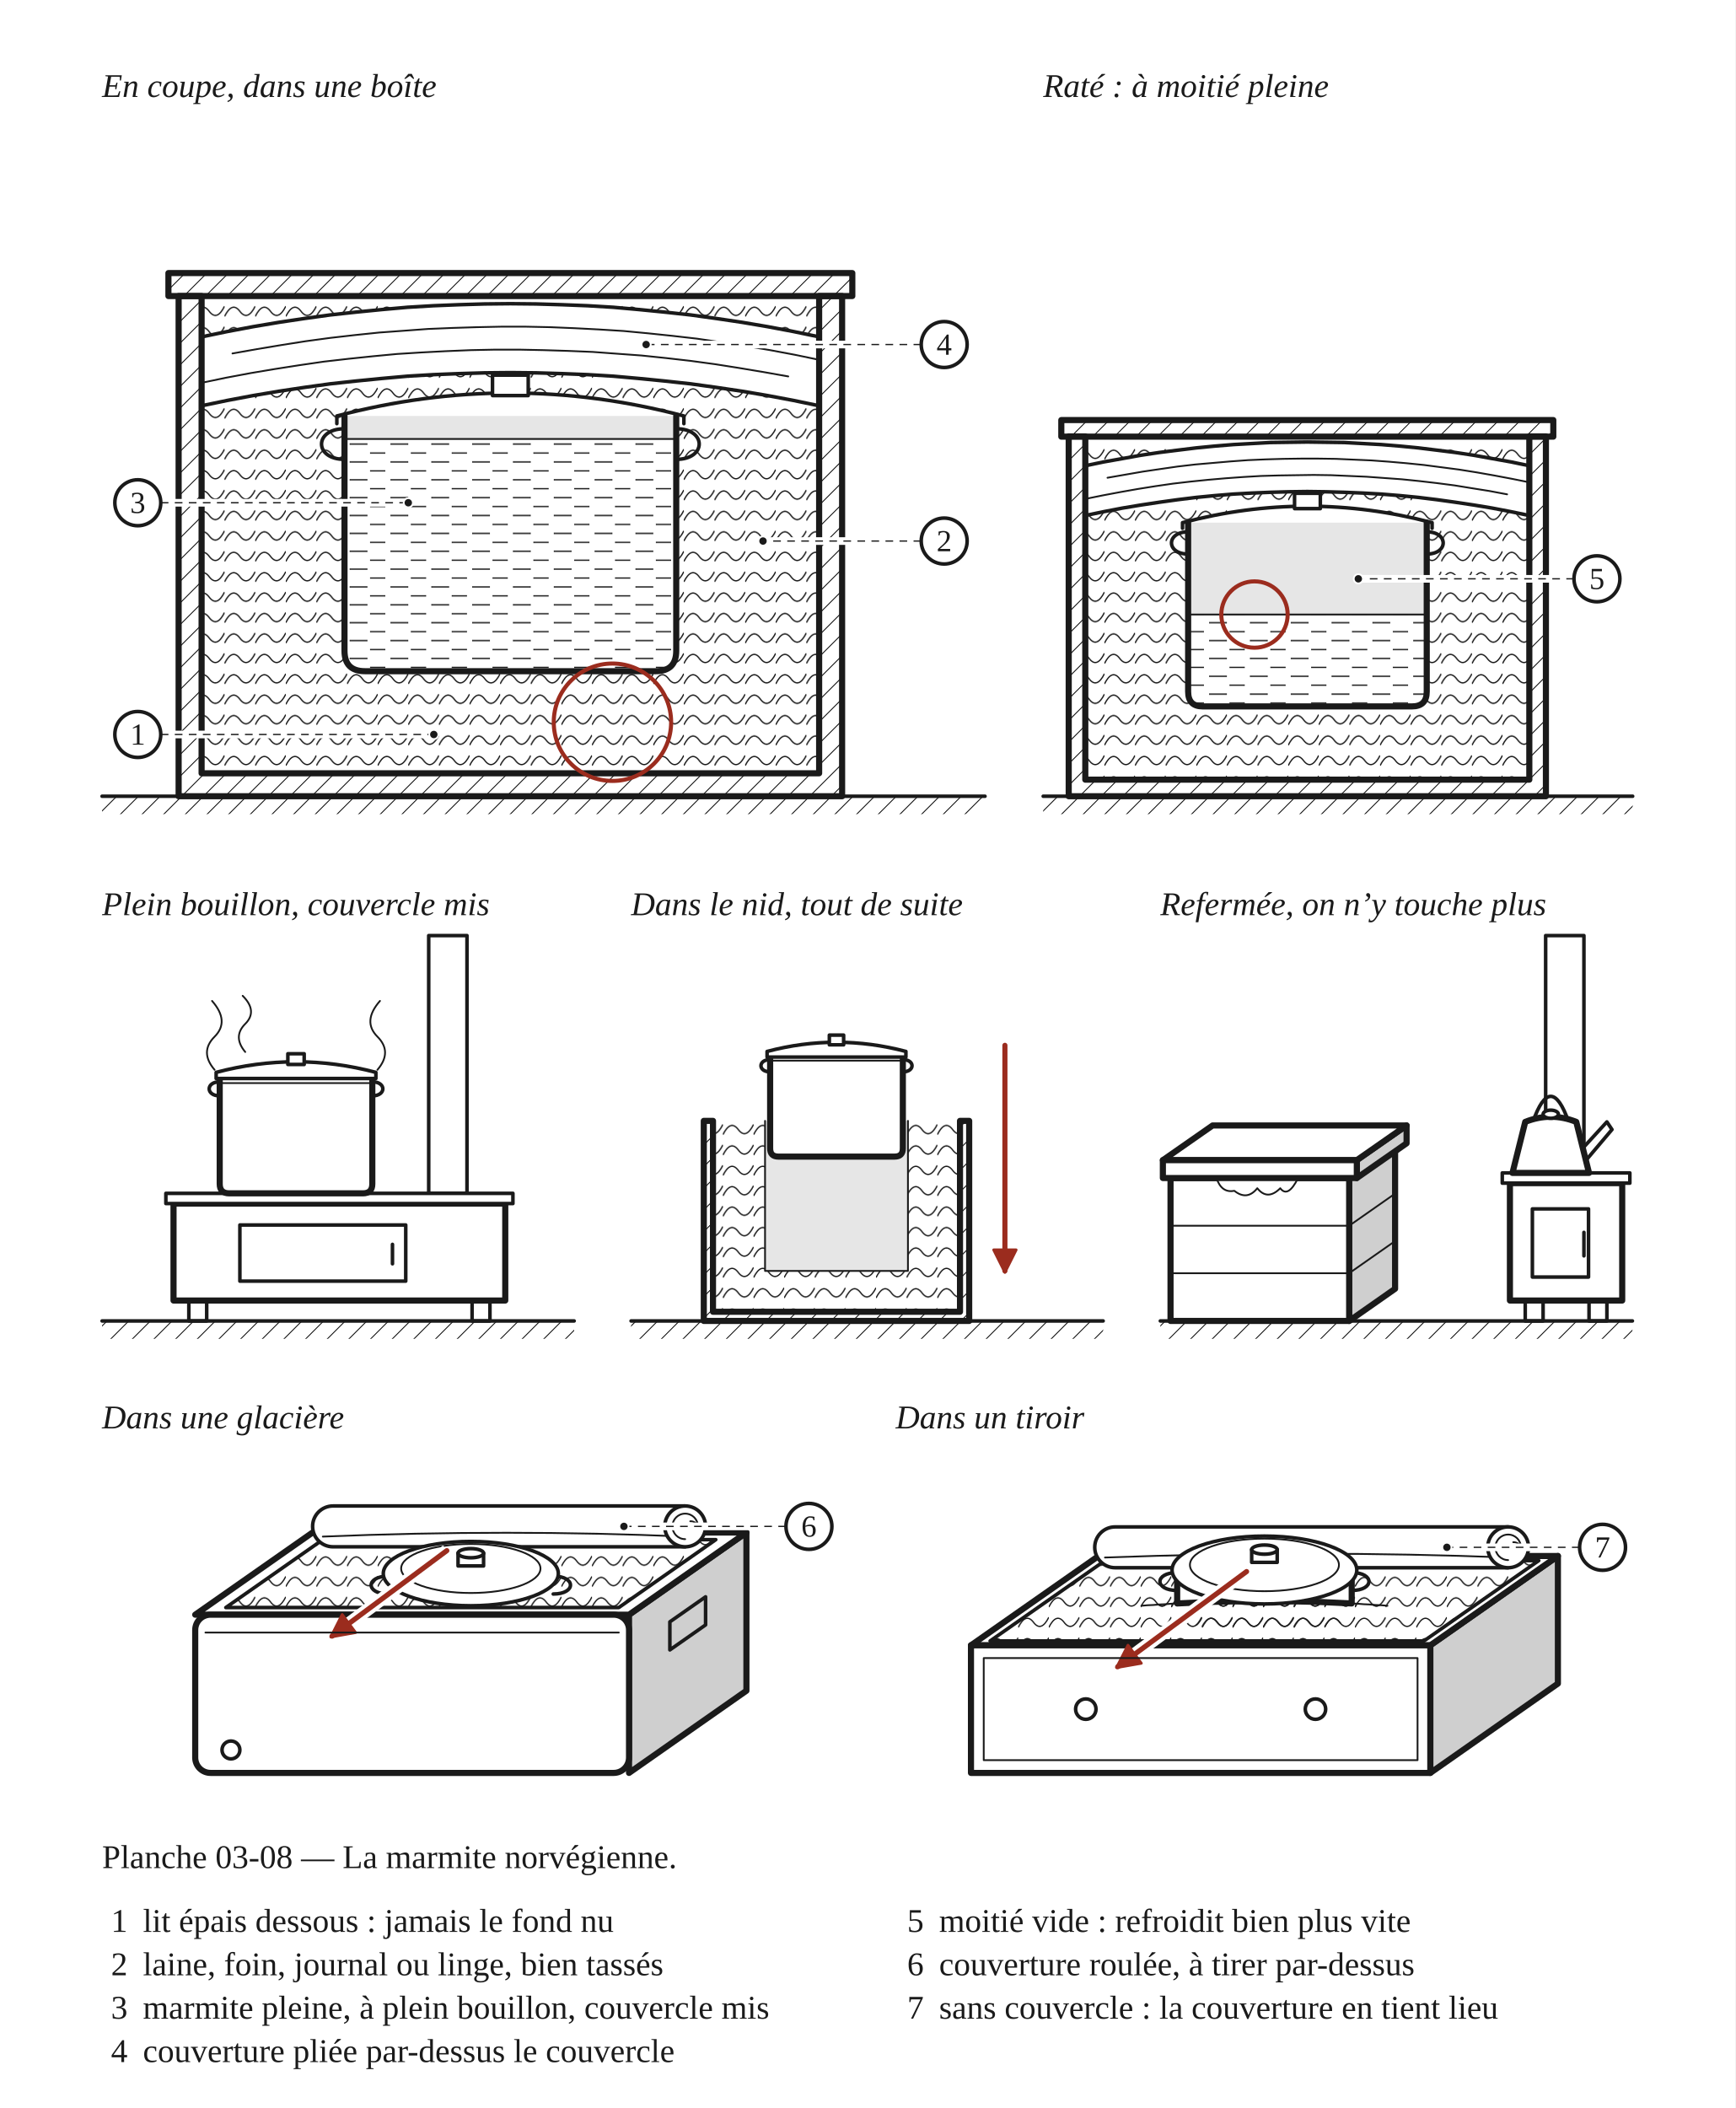
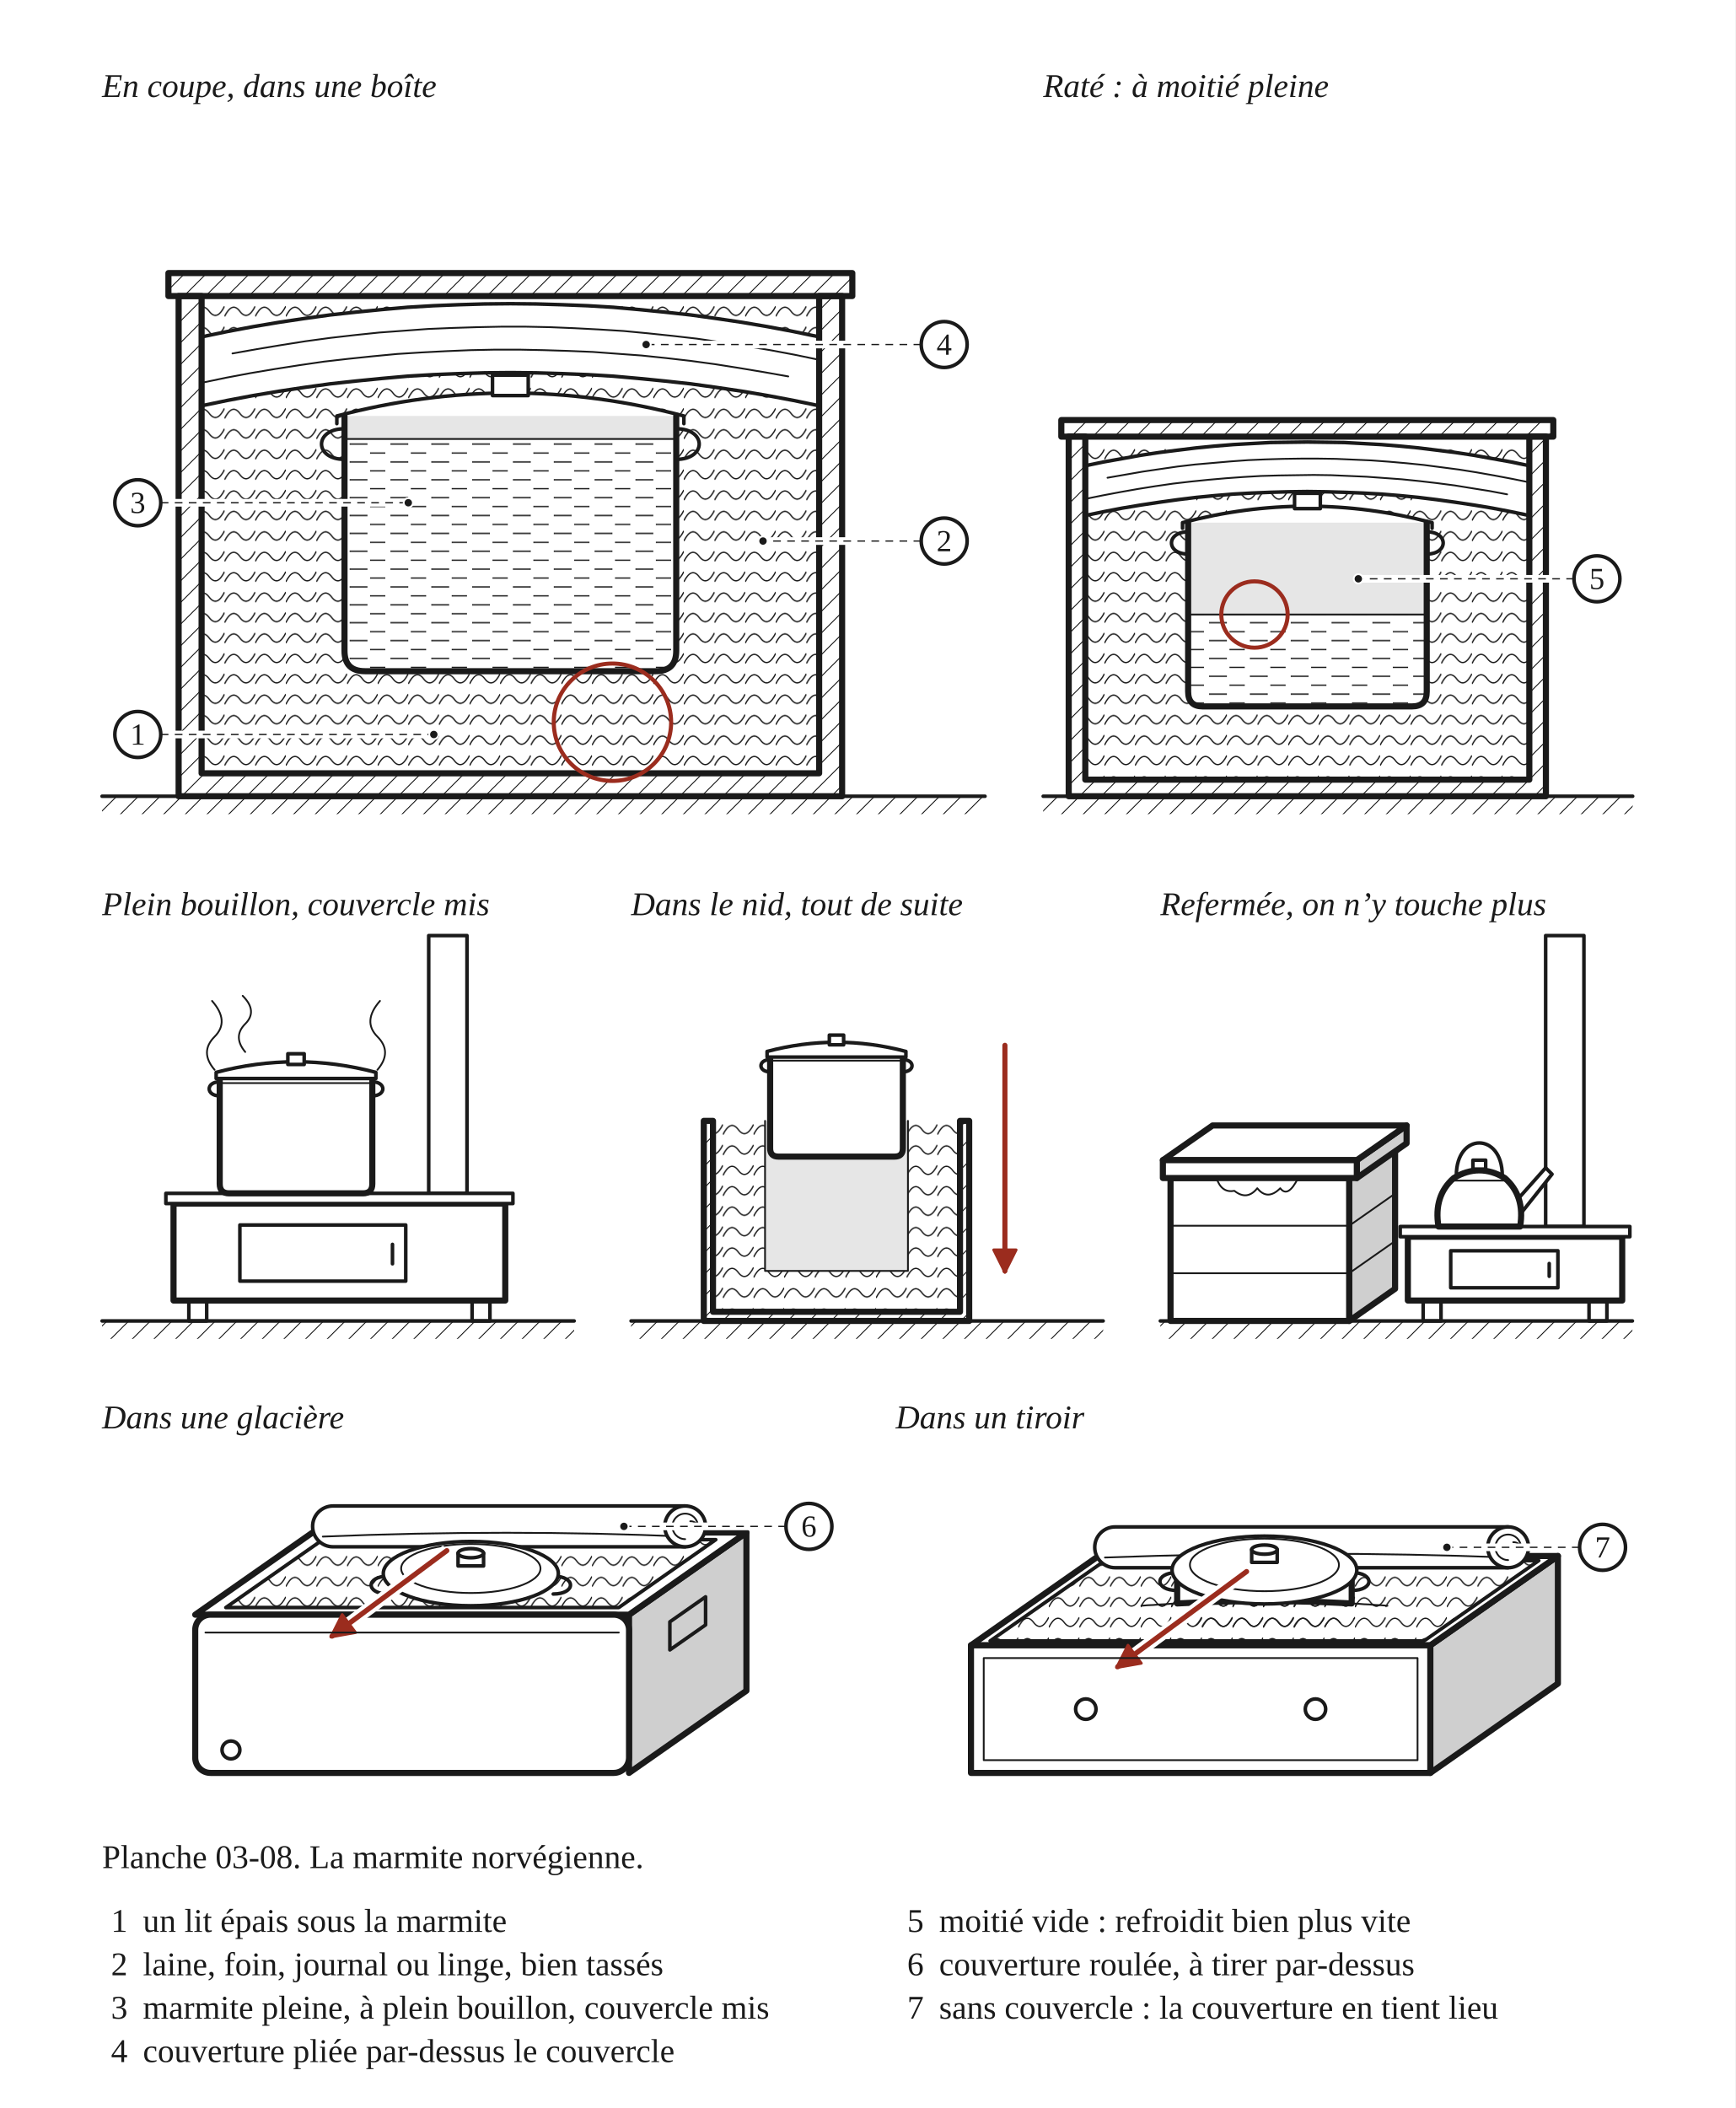
<svg xmlns="http://www.w3.org/2000/svg" width="680" height="826" viewBox="0 0 680 826" role="img">
  <defs>
    <pattern id="h-bois" width="6" height="6" patternUnits="userSpaceOnUse" patternTransform="rotate(45)">
      <line x1="0" y1="0" x2="0" y2="6" stroke="#1A1A1A" stroke-width="0.7" />
    </pattern>
    <pattern id="h-isolant" width="12" height="8" patternUnits="userSpaceOnUse">
      <path d="M0 6 Q3 0 6 4 T12 2" fill="none" stroke="#1A1A1A" stroke-width="0.5" />
    </pattern>
    <pattern id="h-eau" width="16" height="7" patternUnits="userSpaceOnUse">
      <line x1="1" y1="2" x2="8" y2="2" stroke="#1A1A1A" stroke-width="0.5" />
      <line x1="9" y1="5.5" x2="15" y2="5.5" stroke="#1A1A1A" stroke-width="0.5" />
    </pattern>
    <marker id="fl-r" viewBox="0 0 10 10" refX="8.5" refY="5" markerWidth="5.5" markerHeight="5.5" orient="auto-start-reverse">
      <path d="M1 1 L9 5 L1 9 Z" fill="#9B2C1E" stroke="#9B2C1E" stroke-width="1" stroke-linejoin="round" />
    </marker>
  </defs>
  <rect x="0" y="0" width="680" height="826" fill="#FFFFFF" />
  <text x="40" y="38" font-family="Georgia, 'Times New Roman', serif" font-size="13" font-style="italic" fill="#1A1A1A">En coupe, dans une boîte</text>
  <g transform="translate(40 46)" data-vue="coupe">
    <rect x="0" y="266" width="346" height="7" fill="url(#h-bois)" stroke="none" />
    <line x1="0" y1="266" x2="346" y2="266" fill="none" stroke="#1A1A1A" stroke-width="1.4" stroke-linejoin="round" stroke-linecap="round" />
    <rect x="39" y="70" width="242" height="187" fill="url(#h-isolant)" stroke="none" />
    <path d="M 95,122 C 83,122 83,134 95,134" fill="none" stroke="#1A1A1A" stroke-width="1.4" stroke-linejoin="round" stroke-linecap="round" />
    <path d="M 225,122 C 237,122 237,134 225,134" fill="none" stroke="#1A1A1A" stroke-width="1.4" stroke-linejoin="round" stroke-linecap="round" />
    <path d="M 95,117 L 95,209 Q 95,217 103,217 L 217,217 Q 225,217 225,209 L 225,117 L 228,117 Q 160,99 92,117 Z" fill="#FFFFFF" stroke="none" />
    <rect x="95" y="117" width="130" height="9" fill="#E6E6E6" stroke="none" />
    <path d="M 95,126 L 95,209 Q 95,217 103,217 L 217,217 Q 225,217 225,209 L 225,126 Z" fill="url(#h-eau)" stroke="none" />
    <line x1="95" y1="126" x2="225" y2="126" fill="none" stroke="#1A1A1A" stroke-width="0.7" stroke-linejoin="round" stroke-linecap="round" />
    <path d="M 95,117 L 95,209 Q 95,217 103,217 L 217,217 Q 225,217 225,209 L 225,117" fill="none" stroke="#1A1A1A" stroke-width="2.4" stroke-linejoin="round" stroke-linecap="round" />
    <path d="M 92,120 L 92,117 Q 160,99 228,117 L 228,120" fill="none" stroke="#1A1A1A" stroke-width="1.4" stroke-linejoin="round" stroke-linecap="round" />
    <rect x="153" y="101" width="14" height="8" fill="#FFFFFF" stroke="#1A1A1A" stroke-width="1.4" stroke-linejoin="round" stroke-linecap="round" />
    <path d="M 39,113 49.1,110.9 59.2,109 69.3,107.3 79.3,105.8 89.4,104.4 99.5,103.3 109.6,102.3 119.7,101.4 129.8,100.8 139.8,100.4 149.9,100.1 160,100 170.1,100.1 180.2,100.4 190.3,100.8 200.3,101.4 210.4,102.3 220.5,103.3 230.6,104.4 240.7,105.8 250.8,107.3 260.8,109 270.9,110.9 281,113 L 281,86 270.9,83.9 260.8,82 250.8,80.3 240.7,78.8 230.6,77.4 220.5,76.3 210.4,75.3 200.3,74.4 190.3,73.8 180.2,73.4 170.1,73.1 160,73 149.9,73.1 139.8,73.4 129.8,73.8 119.7,74.4 109.6,75.3 99.5,76.3 89.4,77.4 79.3,78.8 69.3,80.3 59.2,82 49.1,83.9 39,86 Z" fill="#FFFFFF" stroke="#1A1A1A" stroke-width="1.4" stroke-linejoin="round" stroke-linecap="round" />
    <path d="M39 104 L48.6 102 L58.2 100.2 L67.7 98.6 L77.3 97.1 L86.9 95.7 L96.5 94.6 L106.1 93.6 L115.6 92.7 L125.2 92.1 L134.8 91.6 L144.4 91.2 L154 91 L163.5 91 L173.1 91.2 L182.7 91.5 L192.3 91.9 L201.8 92.6 L211.4 93.3 L221 94.3 L230.6 95.4 L240.2 96.7 L249.7 98.2 L259.3 99.8 L268.9 101.5" fill="none" stroke="#1A1A1A" stroke-width="0.7" stroke-linejoin="round" stroke-linecap="round" />
    <path d="M51.1 92.5 L60.7 90.8 L70.3 89.2 L79.8 87.7 L89.4 86.4 L99 85.3 L108.6 84.3 L118.2 83.6 L127.7 82.9 L137.3 82.5 L146.9 82.2 L156.5 82 L166 82 L175.6 82.2 L185.2 82.6 L194.8 83.1 L204.4 83.7 L213.9 84.6 L223.5 85.6 L233.1 86.7 L242.7 88.1 L252.3 89.6 L261.8 91.2 L271.4 93 L281 95" fill="none" stroke="#1A1A1A" stroke-width="0.7" stroke-linejoin="round" stroke-linecap="round" />
    <path d="M 30,70 L 30,266 L 290,266 L 290,70 L 281,70 L 281,257 L 39,257 L 39,70 Z" fill="url(#h-bois)" stroke="#1A1A1A" stroke-width="2.4" stroke-linejoin="round" />
    <rect x="26" y="61" width="268" height="9" fill="url(#h-bois)" stroke="#1A1A1A" stroke-width="2.4" stroke-linejoin="round" />
    <circle cx="200" cy="237" r="23" fill="none" stroke="#9B2C1E" stroke-width="1.6" />
  </g>
  <text x="408.8" y="38" font-family="Georgia, 'Times New Roman', serif" font-size="13" font-style="italic" fill="#1A1A1A">Raté : à moitié pleine</text>
  <g transform="translate(408.8 46)" data-vue="rate">
    <rect x="0" y="266" width="231" height="7" fill="url(#h-bois)" stroke="none" />
    <line x1="0" y1="266" x2="231" y2="266" fill="none" stroke="#1A1A1A" stroke-width="1.4" stroke-linejoin="round" stroke-linecap="round" />
    <rect x="16.5" y="125" width="174.1" height="134.5" fill="url(#h-isolant)" stroke="none" />
    <path d="M 56.8,162.4 C 48.1,162.4 48.1,171.1 56.8,171.1" fill="none" stroke="#1A1A1A" stroke-width="1.4" stroke-linejoin="round" stroke-linecap="round" />
    <path d="M 150.3,162.4 C 158.9,162.4 158.9,171.1 150.3,171.1" fill="none" stroke="#1A1A1A" stroke-width="1.4" stroke-linejoin="round" stroke-linecap="round" />
    <path d="M 56.8,158.8 L 56.8,225 Q 56.8,230.8 62.5,230.8 L 144.5,230.8 Q 150.3,230.8 150.3,225 L 150.3,158.8 L 152.4,158.8 Q 103.5,145.9 54.6,158.8 Z" fill="#FFFFFF" stroke="none" />
    <rect x="56.8" y="158.8" width="93.5" height="36" fill="#E6E6E6" stroke="none" />
    <path d="M 56.8,194.8 L 56.8,225 Q 56.8,230.8 62.5,230.8 L 144.5,230.8 Q 150.3,230.8 150.3,225 L 150.3,194.8 Z" fill="url(#h-eau)" stroke="none" />
    <line x1="56.8" y1="194.8" x2="150.3" y2="194.8" fill="none" stroke="#1A1A1A" stroke-width="0.7" stroke-linejoin="round" stroke-linecap="round" />
    <path d="M 56.8,158.8 L 56.8,225 Q 56.8,230.8 62.5,230.8 L 144.5,230.8 Q 150.3,230.8 150.3,225 L 150.3,158.8" fill="none" stroke="#1A1A1A" stroke-width="2.4" stroke-linejoin="round" stroke-linecap="round" />
    <path d="M 54.6,161 L 54.6,158.8 Q 103.5,145.9 152.4,158.8 L 152.4,161" fill="none" stroke="#1A1A1A" stroke-width="1.4" stroke-linejoin="round" stroke-linecap="round" />
    <rect x="98.5" y="147.3" width="10.1" height="6" fill="#FFFFFF" stroke="#1A1A1A" stroke-width="1.4" stroke-linejoin="round" stroke-linecap="round" />
    <path d="M 16.5,156 23.7,154.5 31,153.1 38.2,151.9 45.5,150.8 52.7,149.8 60,148.9 67.2,148.2 74.5,147.6 81.7,147.2 89,146.9 96.2,146.7 103.5,146.6 110.8,146.7 118,146.9 125.3,147.2 132.5,147.6 139.8,148.2 147,148.9 154.3,149.8 161.5,150.8 168.8,151.9 176,153.1 183.3,154.5 190.5,156 L 190.5,136.5 183.3,135 176,133.7 168.8,132.4 161.5,131.3 154.3,130.4 147,129.5 139.8,128.8 132.5,128.2 125.3,127.8 118,127.4 110.8,127.3 103.5,127.2 96.2,127.3 89,127.4 81.7,127.8 74.5,128.2 67.2,128.8 60,129.5 52.7,130.4 45.5,131.3 38.2,132.4 31,133.7 23.7,135 16.5,136.5 Z" fill="#FFFFFF" stroke="#1A1A1A" stroke-width="1.4" stroke-linejoin="round" stroke-linecap="round" />
    <path d="M16.5 149.5 L23.4 148.1 L30.3 146.8 L37.1 145.6 L44 144.5 L50.9 143.5 L57.8 142.7 L64.7 142 L71.6 141.4 L78.5 140.9 L85.4 140.5 L92.3 140.3 L99.1 140.2 L106 140.1 L112.9 140.2 L119.8 140.5 L126.7 140.8 L133.6 141.3 L140.5 141.8 L147.4 142.5 L154.3 143.3 L161.2 144.2 L168 145.3 L174.9 146.4 L181.8 147.7" fill="none" stroke="#1A1A1A" stroke-width="0.7" stroke-linejoin="round" stroke-linecap="round" />
    <path d="M25.2 141.2 L32.1 140 L39 138.8 L45.8 137.8 L52.7 136.8 L59.6 136 L66.5 135.4 L73.4 134.8 L80.3 134.3 L87.2 134 L94.1 133.8 L101 133.7 L107.9 133.7 L114.7 133.8 L121.6 134.1 L128.5 134.4 L135.4 134.9 L142.3 135.5 L149.2 136.2 L156.1 137.1 L163 138 L169.9 139.1 L176.7 140.3 L183.6 141.6 L190.5 143" fill="none" stroke="#1A1A1A" stroke-width="0.7" stroke-linejoin="round" stroke-linecap="round" />
    <path d="M 10,125 L 10,266 L 197,266 L 197,125 L 190.5,125 L 190.5,259.5 L 16.5,259.5 L 16.5,125 Z" fill="url(#h-bois)" stroke="#1A1A1A" stroke-width="2.4" stroke-linejoin="round" />
    <rect x="7.1" y="118.6" width="192.8" height="6.5" fill="url(#h-bois)" stroke="#1A1A1A" stroke-width="2.4" stroke-linejoin="round" />
    <circle cx="82.8" cy="194.8" r="13" fill="none" stroke="#9B2C1E" stroke-width="1.6" />
  </g>
  <text x="40" y="358.6" font-family="Georgia, 'Times New Roman', serif" font-size="13" font-style="italic" fill="#1A1A1A">Plein bouillon, couvercle mis</text>
  <g transform="translate(40 366.6)" data-vue="feu">
    <rect x="0" y="151" width="185" height="7" fill="url(#h-bois)" stroke="none" />
    <line x1="0" y1="151" x2="185" y2="151" fill="none" stroke="#1A1A1A" stroke-width="1.4" stroke-linejoin="round" stroke-linecap="round" />
    <rect x="128" y="0" width="15" height="101" fill="#FFFFFF" stroke="#1A1A1A" stroke-width="1.4" stroke-linejoin="round" stroke-linecap="round" />
    <rect x="34" y="143" width="7" height="8" fill="none" stroke="#1A1A1A" stroke-width="1.4" stroke-linejoin="round" stroke-linecap="round" />
    <rect x="145" y="143" width="7" height="8" fill="none" stroke="#1A1A1A" stroke-width="1.4" stroke-linejoin="round" stroke-linecap="round" />
    <rect x="28" y="105" width="130" height="38" fill="#FFFFFF" stroke="#1A1A1A" stroke-width="2.4" stroke-linejoin="round" stroke-linecap="round" />
    <rect x="25" y="101" width="136" height="4" fill="#FFFFFF" stroke="#1A1A1A" stroke-width="1.4" stroke-linejoin="round" stroke-linecap="round" />
    <rect x="54" y="113.4" width="65" height="22" fill="none" stroke="#1A1A1A" stroke-width="1.4" stroke-linejoin="round" stroke-linecap="round" />
    <line x1="113.8" y1="121" x2="113.8" y2="128.6" fill="none" stroke="#1A1A1A" stroke-width="1.4" stroke-linejoin="round" stroke-linecap="round" />
    <path d="M 46.1,57.3 C 40.6,57.3 40.6,62.8 46.1,62.8" fill="none" stroke="#1A1A1A" stroke-width="1.4" stroke-linejoin="round" stroke-linecap="round" />
    <path d="M 105.9,57.3 C 111.4,57.3 111.4,62.8 105.9,62.8" fill="none" stroke="#1A1A1A" stroke-width="1.4" stroke-linejoin="round" stroke-linecap="round" />
    <path d="M 46.1,55 L 46.1,97.3 Q 46.1,101 49.8,101 L 102.2,101 Q 105.9,101 105.9,97.3 L 105.9,55 Z" fill="#FFFFFF" stroke="#1A1A1A" stroke-width="2.4" stroke-linejoin="round" stroke-linecap="round" />
    <line x1="46.1" y1="57.8" x2="105.9" y2="57.8" fill="none" stroke="#1A1A1A" stroke-width="0.7" stroke-linejoin="round" stroke-linecap="round" />
    <path d="M 44.7,56 L 44.7,53.6 Q 76,45.3 107.3,53.6 L 107.3,56 Z" fill="#FFFFFF" stroke="#1A1A1A" stroke-width="1.4" stroke-linejoin="round" stroke-linecap="round" />
    <rect x="72.8" y="46.3" width="6.4" height="4.2" fill="#FFFFFF" stroke="#1A1A1A" stroke-width="1.4" stroke-linejoin="round" stroke-linecap="round" />
    <path d="M 44.1,52.6 q -6,-7 0,-13 q 6,-6 -1,-14" fill="none" stroke="#1A1A1A" stroke-width="0.7" stroke-linejoin="round" stroke-linecap="round" />
    <path d="M 107.9,52.6 q 6,-7 0,-13 q -6,-6 1,-14" fill="none" stroke="#1A1A1A" stroke-width="0.7" stroke-linejoin="round" stroke-linecap="round" />
    <path d="M 56.1,45.6 q -5,-6 0,-11 q 5,-5 -1,-11" fill="none" stroke="#1A1A1A" stroke-width="0.7" stroke-linejoin="round" stroke-linecap="round" />
  </g>
  <text x="247.3" y="358.6" font-family="Georgia, 'Times New Roman', serif" font-size="13" font-style="italic" fill="#1A1A1A">Dans le nid, tout de suite</text>
  <g transform="translate(247.3 366.6)" data-vue="nid">
    <rect x="0" y="151" width="185" height="7" fill="url(#h-bois)" stroke="none" />
    <line x1="0" y1="151" x2="185" y2="151" fill="none" stroke="#1A1A1A" stroke-width="1.4" stroke-linejoin="round" stroke-linecap="round" />
    <rect x="32.1" y="72.6" width="96.8" height="74.8" fill="url(#h-isolant)" stroke="none" />
    <rect x="52.5" y="72.6" width="56" height="58.8" fill="#E6E6E6" stroke="none" />
    <path d="M 52.5,72.6 L 52.5,131.4 L 108.5,131.4 L 108.5,72.6" fill="none" stroke="#1A1A1A" stroke-width="0.7" stroke-linejoin="round" stroke-linecap="round" />
    <path d="M 28.5,72.6 L 28.5,151 L 132.5,151 L 132.5,72.6 L 128.9,72.6 L 128.9,147.4 L 32.1,147.4 L 32.1,72.6 Z" fill="url(#h-bois)" stroke="#1A1A1A" stroke-width="2.4" stroke-linejoin="round" />
    <path d="M 54.5,48.6 C 49.7,48.6 49.7,53.4 54.5,53.4" fill="none" stroke="#1A1A1A" stroke-width="1.4" stroke-linejoin="round" stroke-linecap="round" />
    <path d="M 106.5,48.6 C 111.3,48.6 111.3,53.4 106.5,53.4" fill="none" stroke="#1A1A1A" stroke-width="1.4" stroke-linejoin="round" stroke-linecap="round" />
    <path d="M 54.5,46.6 L 54.5,83.4 Q 54.5,86.6 57.7,86.6 L 103.3,86.6 Q 106.5,86.6 106.5,83.4 L 106.5,46.6 Z" fill="#FFFFFF" stroke="#1A1A1A" stroke-width="2.4" stroke-linejoin="round" stroke-linecap="round" />
    <line x1="54.5" y1="49" x2="106.5" y2="49" fill="none" stroke="#1A1A1A" stroke-width="0.7" stroke-linejoin="round" stroke-linecap="round" />
    <path d="M 53.3,47.6 L 53.3,45.4 Q 80.5,38.2 107.7,45.4 L 107.7,47.6 Z" fill="#FFFFFF" stroke="#1A1A1A" stroke-width="1.4" stroke-linejoin="round" stroke-linecap="round" />
    <rect x="77.7" y="39" width="5.6" height="3.8" fill="#FFFFFF" stroke="#1A1A1A" stroke-width="1.4" stroke-linejoin="round" stroke-linecap="round" />
    <path d="M 146.5,43 L 146.5,131.4" fill="none" stroke="#9B2C1E" stroke-width="2" stroke-linejoin="round" stroke-linecap="round" marker-end="url(#fl-r)" />
  </g>
  <text x="454.7" y="358.6" font-family="Georgia, 'Times New Roman', serif" font-size="13" font-style="italic" fill="#1A1A1A">Refermée, on n’y touche plus</text>
  <g transform="translate(454.7 366.6)" data-vue="ferme">
    <rect x="0" y="151" width="185" height="7" fill="url(#h-bois)" stroke="none" />
    <line x1="0" y1="151" x2="185" y2="151" fill="none" stroke="#1A1A1A" stroke-width="1.4" stroke-linejoin="round" stroke-linecap="round" />
    <path d="M 74,95 92,82.4 92,138.4 74,151 Z" fill="#CFCFCF" stroke="#1A1A1A" stroke-width="2.4" stroke-linejoin="round" stroke-linecap="round" />
    <rect x="4" y="95" width="70" height="56" fill="#FFFFFF" stroke="#1A1A1A" stroke-width="2.4" stroke-linejoin="round" stroke-linecap="round" />
    <line x1="4" y1="113.7" x2="74" y2="113.7" fill="none" stroke="#1A1A1A" stroke-width="0.7" stroke-linejoin="round" stroke-linecap="round" />
    <path d="M74 113.7 L92 101.1" fill="none" stroke="#1A1A1A" stroke-width="0.7" stroke-linejoin="round" stroke-linecap="round" />
    <line x1="4" y1="132.3" x2="74" y2="132.3" fill="none" stroke="#1A1A1A" stroke-width="0.7" stroke-linejoin="round" stroke-linecap="round" />
    <path d="M74 132.3 L92 119.7" fill="none" stroke="#1A1A1A" stroke-width="0.7" stroke-linejoin="round" stroke-linecap="round" />
    <path d="M 22,95 q 2,6 7,5 q 5,4 9,-1 q 4,5 9,0 q 3,4 7,-4 Z" fill="#FFFFFF" stroke="#1A1A1A" stroke-width="0.7" stroke-linejoin="round" stroke-linecap="round" />
    <path d="M 77,88 96.5,74.4 96.5,81.4 77,95 Z" fill="#CFCFCF" stroke="#1A1A1A" stroke-width="2.4" stroke-linejoin="round" stroke-linecap="round" />
    <path d="M 1,88 20.5,74.4 96.5,74.4 77,88 Z" fill="#FFFFFF" stroke="#1A1A1A" stroke-width="2.4" stroke-linejoin="round" stroke-linecap="round" />
    <rect x="1" y="88" width="76" height="7" fill="#FFFFFF" stroke="#1A1A1A" stroke-width="2.4" stroke-linejoin="round" stroke-linecap="round" />
-     <rect x="151" y="0" width="15" height="93" fill="#FFFFFF" stroke="#1A1A1A" stroke-width="1.4" stroke-linejoin="round" stroke-linecap="round" />
-     <rect x="143" y="143" width="7" height="8" fill="none" stroke="#1A1A1A" stroke-width="1.4" stroke-linejoin="round" stroke-linecap="round" />
+     <rect x="151" y="0" width="15" height="114" fill="#FFFFFF" stroke="#1A1A1A" stroke-width="1.4" stroke-linejoin="round" stroke-linecap="round" />
+     <rect x="103" y="143" width="7" height="8" fill="none" stroke="#1A1A1A" stroke-width="1.4" stroke-linejoin="round" stroke-linecap="round" />
    <rect x="168" y="143" width="7" height="8" fill="none" stroke="#1A1A1A" stroke-width="1.4" stroke-linejoin="round" stroke-linecap="round" />
-     <rect x="137" y="97" width="44" height="46" fill="#FFFFFF" stroke="#1A1A1A" stroke-width="2.4" stroke-linejoin="round" stroke-linecap="round" />
-     <rect x="134" y="93" width="50" height="4" fill="#FFFFFF" stroke="#1A1A1A" stroke-width="1.4" stroke-linejoin="round" stroke-linecap="round" />
-     <rect x="145.8" y="107.1" width="22" height="26.7" fill="none" stroke="#1A1A1A" stroke-width="1.4" stroke-linejoin="round" stroke-linecap="round" />
-     <line x1="166" y1="116.3" x2="166" y2="125.5" fill="none" stroke="#1A1A1A" stroke-width="1.4" stroke-linejoin="round" stroke-linecap="round" />
-     <path d="M 146,73 Q 153,53 160,73" fill="none" stroke="#1A1A1A" stroke-width="1.4" stroke-linejoin="round" stroke-linecap="round" />
-     <path d="M 164,85 L 175,73 M 166,89 L 177,76 M 175,73 L 177,76" fill="none" stroke="#1A1A1A" stroke-width="1.4" stroke-linejoin="round" stroke-linecap="round" />
-     <path d="M 138,93 L 143,73 Q 153,69 163,73 L 168,93 Z" fill="#FFFFFF" stroke="#1A1A1A" stroke-width="2.4" stroke-linejoin="round" stroke-linecap="round" />
-     <ellipse cx="153" cy="70" rx="3" ry="1.6" fill="#FFFFFF" stroke="#1A1A1A" stroke-width="1.4" stroke-linejoin="round" stroke-linecap="round" />
+     <rect x="97" y="118" width="84" height="25" fill="#FFFFFF" stroke="#1A1A1A" stroke-width="2.4" stroke-linejoin="round" stroke-linecap="round" />
+     <rect x="94" y="114" width="90" height="4" fill="#FFFFFF" stroke="#1A1A1A" stroke-width="1.4" stroke-linejoin="round" stroke-linecap="round" />
+     <rect x="113.8" y="123.5" width="42" height="14.5" fill="none" stroke="#1A1A1A" stroke-width="1.4" stroke-linejoin="round" stroke-linecap="round" />
+     <line x1="152.4" y1="128.5" x2="152.4" y2="133.5" fill="none" stroke="#1A1A1A" stroke-width="1.4" stroke-linejoin="round" stroke-linecap="round" />
+     <path d="M 135,109 L 151,91 L 153.5,93.5 L 138,113 Z" fill="#FFFFFF" stroke="#1A1A1A" stroke-width="1.4" stroke-linejoin="round" stroke-linecap="round" />
+     <path d="M 109,114 L 141,114 Q 143,102 135,95 Q 125,89 115,95 Q 107,102 109,114 Z" fill="#FFFFFF" stroke="#1A1A1A" stroke-width="2.4" stroke-linejoin="round" stroke-linecap="round" />
+     <line x1="114" y1="96" x2="136" y2="96" fill="none" stroke="#1A1A1A" stroke-width="0.7" stroke-linejoin="round" stroke-linecap="round" />
+     <path d="M 116,94 C 116,77 134,77 134,94" fill="none" stroke="#1A1A1A" stroke-width="1.4" stroke-linejoin="round" stroke-linecap="round" />
+     <rect x="122.5" y="88" width="5" height="3.5" fill="#FFFFFF" stroke="#1A1A1A" stroke-width="1.4" stroke-linejoin="round" stroke-linecap="round" />
  </g>
  <text x="40" y="559.7" font-family="Georgia, 'Times New Roman', serif" font-size="13" font-style="italic" fill="#1A1A1A">Dans une glacière</text>
  <g transform="translate(40 567.7)" data-vue="glaciere">
    <path d="M 206.5,65 252.5,32.8 252.5,94.8 206.5,127 Z" fill="#CFCFCF" stroke="#1A1A1A" stroke-width="2.4" stroke-linejoin="round" stroke-linecap="round" />
    <path d="M 36.5,65 82.5,32.8 252.5,32.8 206.5,65 Z" fill="#FFFFFF" stroke="#1A1A1A" stroke-width="2.4" stroke-linejoin="round" stroke-linecap="round" />
    <rect x="36.5" y="65" width="170" height="62" fill="#FFFFFF" stroke="#1A1A1A" stroke-width="2.4" stroke-linejoin="round" stroke-linecap="round" rx="6" />
    <path d="M 48.5,62.2 86.5,35.6 240.5,35.6 202.5,62.2 Z" fill="url(#h-isolant)" stroke="#1A1A1A" stroke-width="1.4" stroke-linejoin="round" />
    <path d="M 90.5,22.4 L 228.5,22.4 L 228.5,38.4 L 90.5,38.4 A 8 8 0 0 1 90.5,22.4 Z" fill="#FFFFFF" stroke="#1A1A1A" stroke-width="1.4" stroke-linejoin="round" stroke-linecap="round" />
    <path d="M 86.5,34.4 Q 159.5,31.4 228.5,34.4" fill="none" stroke="#1A1A1A" stroke-width="0.7" stroke-linejoin="round" stroke-linecap="round" />
    <circle cx="228.5" cy="30.4" r="8" fill="#FFFFFF" stroke="#1A1A1A" stroke-width="1.4" stroke-linejoin="round" stroke-linecap="round" />
    <path d="M 228.5,35.4 A 5 5 0 1 1 233.5,30.4 A 3 3 0 0 0 230.5,28.4" fill="none" stroke="#1A1A1A" stroke-width="0.7" stroke-linejoin="round" stroke-linecap="round" />
    <path d="M 112.2,49.9 C 103.2,49.9 103.2,56.9 112.2,56.9" fill="none" stroke="#1A1A1A" stroke-width="1.4" stroke-linejoin="round" stroke-linecap="round" />
    <path d="M 176.8,49.9 C 185.8,49.9 185.8,56.9 176.8,56.9" fill="none" stroke="#1A1A1A" stroke-width="1.4" stroke-linejoin="round" stroke-linecap="round" />
    <ellipse cx="144.5" cy="48.9" rx="34.3" ry="12.6" fill="#FFFFFF" stroke="#1A1A1A" stroke-width="1.4" stroke-linejoin="round" stroke-linecap="round" />
    <ellipse cx="144.5" cy="46.9" rx="27.3" ry="9.6" fill="none" stroke="#1A1A1A" stroke-width="0.7" stroke-linejoin="round" stroke-linecap="round" />
    <rect x="139.5" y="40.9" width="10" height="5" fill="#FFFFFF" stroke="#1A1A1A" stroke-width="1.4" stroke-linejoin="round" stroke-linecap="round" />
    <ellipse cx="144.5" cy="40.9" rx="5" ry="1.8" fill="#FFFFFF" stroke="#1A1A1A" stroke-width="1.4" stroke-linejoin="round" stroke-linecap="round" />
    <path d="M 135.1,39.9 L 90.1,73.4" fill="none" stroke="#fff" stroke-width="5" />
    <path d="M 135.1,39.9 L 90.1,73.4" fill="none" stroke="#9B2C1E" stroke-width="2" stroke-linejoin="round" stroke-linecap="round" marker-end="url(#fl-r)" />
    <path d="M 222.5,67.8 236.5,58 236.5,69 222.5,78.8 Z" fill="none" stroke="#1A1A1A" stroke-width="1.4" stroke-linejoin="round" stroke-linecap="round" />
    <circle cx="50.5" cy="118" r="3.5" fill="#FFFFFF" stroke="#1A1A1A" stroke-width="1.4" stroke-linejoin="round" stroke-linecap="round" />
    <line x1="40.5" y1="72" x2="202.5" y2="72" fill="none" stroke="#1A1A1A" stroke-width="0.7" stroke-linejoin="round" stroke-linecap="round" />
  </g>
  <text x="351" y="559.7" font-family="Georgia, 'Times New Roman', serif" font-size="13" font-style="italic" fill="#1A1A1A">Dans un tiroir</text>
  <g transform="translate(351 567.7)" data-vue="tiroir">
    <path d="M 209.5,77 259.5,42 259.5,92 209.5,127 Z" fill="#CFCFCF" stroke="#1A1A1A" stroke-width="2.4" stroke-linejoin="round" stroke-linecap="round" />
    <path d="M 29.5,77 79.5,42 259.5,42 209.5,77 Z" fill="#FFFFFF" stroke="#1A1A1A" stroke-width="2.4" stroke-linejoin="round" stroke-linecap="round" />
    <rect x="29.5" y="77" width="180" height="50" fill="#FFFFFF" stroke="#1A1A1A" stroke-width="2.4" stroke-linejoin="round" stroke-linecap="round" />
    <path d="M 37,75.3 82,43.8 252,43.8 207,75.3 Z" fill="url(#h-isolant)" stroke="#1A1A1A" stroke-width="1.4" stroke-linejoin="round" />
    <path d="M 86,30.6 L 240,30.6 L 240,46.6 L 86,46.6 A 8 8 0 0 1 86,30.6 Z" fill="#FFFFFF" stroke="#1A1A1A" stroke-width="1.4" stroke-linejoin="round" stroke-linecap="round" />
    <path d="M 82,42.6 Q 163,39.6 240,42.6" fill="none" stroke="#1A1A1A" stroke-width="0.7" stroke-linejoin="round" stroke-linecap="round" />
    <circle cx="240" cy="38.6" r="8" fill="#FFFFFF" stroke="#1A1A1A" stroke-width="1.4" stroke-linejoin="round" stroke-linecap="round" />
    <path d="M 240,43.6 A 5 5 0 1 1 245,38.6 A 3 3 0 0 0 242,36.6" fill="none" stroke="#1A1A1A" stroke-width="0.7" stroke-linejoin="round" stroke-linecap="round" />
    <path d="M 96.3,61.5 Q 144.5,83.8 192.7,61.5 Q 144.5,57.8 96.3,61.5 Z" fill="url(#h-isolant)" stroke="none" />
    <path d="M 110.3,47.5 L 110.3,60.6 114.6,60.4 118.9,60.2 123.1,60 127.4,59.9 131.7,59.8 136,59.7 140.2,59.7 144.5,59.7 148.8,59.7 153.1,59.7 157.3,59.8 161.6,59.9 165.9,60 170.1,60.2 174.4,60.4 178.7,60.6 L 178.7,47.5 Z" fill="#FFFFFF" stroke="#1A1A1A" stroke-width="2.4" stroke-linejoin="round" stroke-linecap="round" />
    <path d="M96.3 61.5 L98.6 61.3 L101 61.2 L103.3 61 L105.6 60.9 L108 60.7 L110.3 60.6" fill="none" stroke="#1A1A1A" stroke-width="0.7" stroke-linejoin="round" stroke-linecap="round" />
    <path d="M178.7 60.6 L181 60.7 L183.4 60.9 L185.7 61 L188 61.2 L190.4 61.3 L192.7 61.5" fill="none" stroke="#1A1A1A" stroke-width="0.7" stroke-linejoin="round" stroke-linecap="round" />
    <path d="M 110.3,48.5 C 101.3,48.5 101.3,55.5 110.3,55.5" fill="none" stroke="#1A1A1A" stroke-width="1.4" stroke-linejoin="round" stroke-linecap="round" />
    <path d="M 178.7,48.5 C 187.7,48.5 187.7,55.5 178.7,55.5" fill="none" stroke="#1A1A1A" stroke-width="1.4" stroke-linejoin="round" stroke-linecap="round" />
    <ellipse cx="144.5" cy="47.5" rx="36.2" ry="13.3" fill="#FFFFFF" stroke="#1A1A1A" stroke-width="1.4" stroke-linejoin="round" stroke-linecap="round" />
    <ellipse cx="144.5" cy="45.5" rx="29.2" ry="10.3" fill="none" stroke="#1A1A1A" stroke-width="0.7" stroke-linejoin="round" stroke-linecap="round" />
    <rect x="139.5" y="39.5" width="10" height="5" fill="#FFFFFF" stroke="#1A1A1A" stroke-width="1.4" stroke-linejoin="round" stroke-linecap="round" />
    <ellipse cx="144.5" cy="39.5" rx="5" ry="1.8" fill="#FFFFFF" stroke="#1A1A1A" stroke-width="1.4" stroke-linejoin="round" stroke-linecap="round" />
    <path d="M 137.5,48.1 L 87,85.4" fill="none" stroke="#fff" stroke-width="5" />
    <path d="M 137.5,48.1 L 87,85.4" fill="none" stroke="#9B2C1E" stroke-width="2" stroke-linejoin="round" stroke-linecap="round" marker-end="url(#fl-r)" />
    <circle cx="74.5" cy="102" r="4" fill="#FFFFFF" stroke="#1A1A1A" stroke-width="1.4" stroke-linejoin="round" stroke-linecap="round" />
    <circle cx="164.5" cy="102" r="4" fill="#FFFFFF" stroke="#1A1A1A" stroke-width="1.4" stroke-linejoin="round" stroke-linecap="round" />
    <rect x="34.5" y="82" width="170" height="40" fill="none" stroke="#1A1A1A" stroke-width="0.7" stroke-linejoin="round" stroke-linecap="round" />
  </g>
  <line x1="63" y1="287.8" x2="170" y2="287.8" fill="none" stroke="#FFFFFF" stroke-width="3" stroke-linecap="round" />
  <line x1="63" y1="287.8" x2="170" y2="287.8" fill="none" stroke="#1A1A1A" stroke-width="0.5" stroke-dasharray="3 2.5" />
  <circle cx="170" cy="287.8" r="1.8" fill="#1A1A1A" stroke="#FFFFFF" stroke-width="0.7" />
  <circle cx="54" cy="287.8" r="9" fill="#FFFFFF" stroke="#1A1A1A" stroke-width="1.4" data-vue="coupe" />
  <text x="54" y="291.8" text-anchor="middle" font-family="Georgia, 'Times New Roman', serif" font-size="12" fill="#1A1A1A">1</text>
  <line x1="361" y1="212" x2="299" y2="212" fill="none" stroke="#FFFFFF" stroke-width="3" stroke-linecap="round" />
  <line x1="361" y1="212" x2="299" y2="212" fill="none" stroke="#1A1A1A" stroke-width="0.5" stroke-dasharray="3 2.5" />
  <circle cx="299" cy="212" r="1.8" fill="#1A1A1A" stroke="#FFFFFF" stroke-width="0.7" />
  <circle cx="370" cy="212" r="9" fill="#FFFFFF" stroke="#1A1A1A" stroke-width="1.4" data-vue="coupe" />
  <text x="370" y="216" text-anchor="middle" font-family="Georgia, 'Times New Roman', serif" font-size="12" fill="#1A1A1A">2</text>
  <line x1="63" y1="197" x2="160" y2="197" fill="none" stroke="#FFFFFF" stroke-width="3" stroke-linecap="round" />
  <line x1="63" y1="197" x2="160" y2="197" fill="none" stroke="#1A1A1A" stroke-width="0.5" stroke-dasharray="3 2.5" />
  <circle cx="160" cy="197" r="1.8" fill="#1A1A1A" stroke="#FFFFFF" stroke-width="0.7" />
  <circle cx="54" cy="197" r="9" fill="#FFFFFF" stroke="#1A1A1A" stroke-width="1.4" data-vue="coupe" />
  <text x="54" y="201" text-anchor="middle" font-family="Georgia, 'Times New Roman', serif" font-size="12" fill="#1A1A1A">3</text>
  <line x1="361" y1="135" x2="253.2" y2="135" fill="none" stroke="#FFFFFF" stroke-width="3" stroke-linecap="round" />
  <line x1="361" y1="135" x2="253.2" y2="135" fill="none" stroke="#1A1A1A" stroke-width="0.5" stroke-dasharray="3 2.5" />
  <circle cx="253.2" cy="135" r="1.8" fill="#1A1A1A" stroke="#FFFFFF" stroke-width="0.7" />
  <circle cx="370" cy="135" r="9" fill="#FFFFFF" stroke="#1A1A1A" stroke-width="1.4" data-vue="coupe" />
  <text x="370" y="139" text-anchor="middle" font-family="Georgia, 'Times New Roman', serif" font-size="12" fill="#1A1A1A">4</text>
  <line x1="616.8" y1="226.8" x2="532.3" y2="226.8" fill="none" stroke="#FFFFFF" stroke-width="3" stroke-linecap="round" />
  <line x1="616.8" y1="226.8" x2="532.3" y2="226.8" fill="none" stroke="#1A1A1A" stroke-width="0.5" stroke-dasharray="3 2.5" />
  <circle cx="532.3" cy="226.8" r="1.8" fill="#1A1A1A" stroke="#FFFFFF" stroke-width="0.7" />
  <circle cx="625.8" cy="226.8" r="9" fill="#FFFFFF" stroke="#1A1A1A" stroke-width="1.4" data-vue="rate" />
  <text x="625.8" y="230.8" text-anchor="middle" font-family="Georgia, 'Times New Roman', serif" font-size="12" fill="#1A1A1A">5</text>
  <line x1="308" y1="598.1" x2="244.5" y2="598.1" fill="none" stroke="#FFFFFF" stroke-width="3" stroke-linecap="round" />
  <line x1="308" y1="598.1" x2="244.5" y2="598.1" fill="none" stroke="#1A1A1A" stroke-width="0.5" stroke-dasharray="3 2.5" />
  <circle cx="244.5" cy="598.1" r="1.8" fill="#1A1A1A" stroke="#FFFFFF" stroke-width="0.7" />
  <circle cx="317" cy="598.1" r="9" fill="#FFFFFF" stroke="#1A1A1A" stroke-width="1.4" data-vue="glaciere" />
  <text x="317" y="602.1" text-anchor="middle" font-family="Georgia, 'Times New Roman', serif" font-size="12" fill="#1A1A1A">6</text>
  <line x1="619" y1="606.3" x2="567" y2="606.3" fill="none" stroke="#FFFFFF" stroke-width="3" stroke-linecap="round" />
  <line x1="619" y1="606.3" x2="567" y2="606.3" fill="none" stroke="#1A1A1A" stroke-width="0.5" stroke-dasharray="3 2.5" />
  <circle cx="567" cy="606.3" r="1.8" fill="#1A1A1A" stroke="#FFFFFF" stroke-width="0.7" />
  <circle cx="628" cy="606.3" r="9" fill="#FFFFFF" stroke="#1A1A1A" stroke-width="1.4" data-vue="tiroir" />
  <text x="628" y="610.3" text-anchor="middle" font-family="Georgia, 'Times New Roman', serif" font-size="12" fill="#1A1A1A">7</text>
-   <text x="40" y="732" font-family="Georgia, 'Times New Roman', serif" font-size="13" fill="#1A1A1A">Planche 03-08 — La marmite norvégienne.</text>
+   <text x="40" y="732" font-family="Georgia, 'Times New Roman', serif" font-size="13" fill="#1A1A1A">Planche 03-08. La marmite norvégienne.</text>
  <text x="50" y="757" text-anchor="end" font-family="Georgia, 'Times New Roman', serif" font-size="13" fill="#1A1A1A">1</text>
-   <text x="56" y="757" font-family="Georgia, 'Times New Roman', serif" font-size="13" fill="#1A1A1A">lit épais dessous : jamais le fond nu</text>
+   <text x="56" y="757" font-family="Georgia, 'Times New Roman', serif" font-size="13" fill="#1A1A1A">un lit épais sous la marmite</text>
  <text x="50" y="774" text-anchor="end" font-family="Georgia, 'Times New Roman', serif" font-size="13" fill="#1A1A1A">2</text>
  <text x="56" y="774" font-family="Georgia, 'Times New Roman', serif" font-size="13" fill="#1A1A1A">laine, foin, journal ou linge, bien tassés</text>
  <text x="50" y="791" text-anchor="end" font-family="Georgia, 'Times New Roman', serif" font-size="13" fill="#1A1A1A">3</text>
  <text x="56" y="791" font-family="Georgia, 'Times New Roman', serif" font-size="13" fill="#1A1A1A">marmite pleine, à plein bouillon, couvercle mis</text>
  <text x="50" y="808" text-anchor="end" font-family="Georgia, 'Times New Roman', serif" font-size="13" fill="#1A1A1A">4</text>
  <text x="56" y="808" font-family="Georgia, 'Times New Roman', serif" font-size="13" fill="#1A1A1A">couverture pliée par-dessus le couvercle</text>
  <text x="362" y="757" text-anchor="end" font-family="Georgia, 'Times New Roman', serif" font-size="13" fill="#1A1A1A">5</text>
  <text x="368" y="757" font-family="Georgia, 'Times New Roman', serif" font-size="13" fill="#1A1A1A">moitié vide : refroidit bien plus vite</text>
  <text x="362" y="774" text-anchor="end" font-family="Georgia, 'Times New Roman', serif" font-size="13" fill="#1A1A1A">6</text>
  <text x="368" y="774" font-family="Georgia, 'Times New Roman', serif" font-size="13" fill="#1A1A1A">couverture roulée, à tirer par-dessus</text>
  <text x="362" y="791" text-anchor="end" font-family="Georgia, 'Times New Roman', serif" font-size="13" fill="#1A1A1A">7</text>
  <text x="368" y="791" font-family="Georgia, 'Times New Roman', serif" font-size="13" fill="#1A1A1A">sans couvercle : la couverture en tient lieu</text>
</svg>
